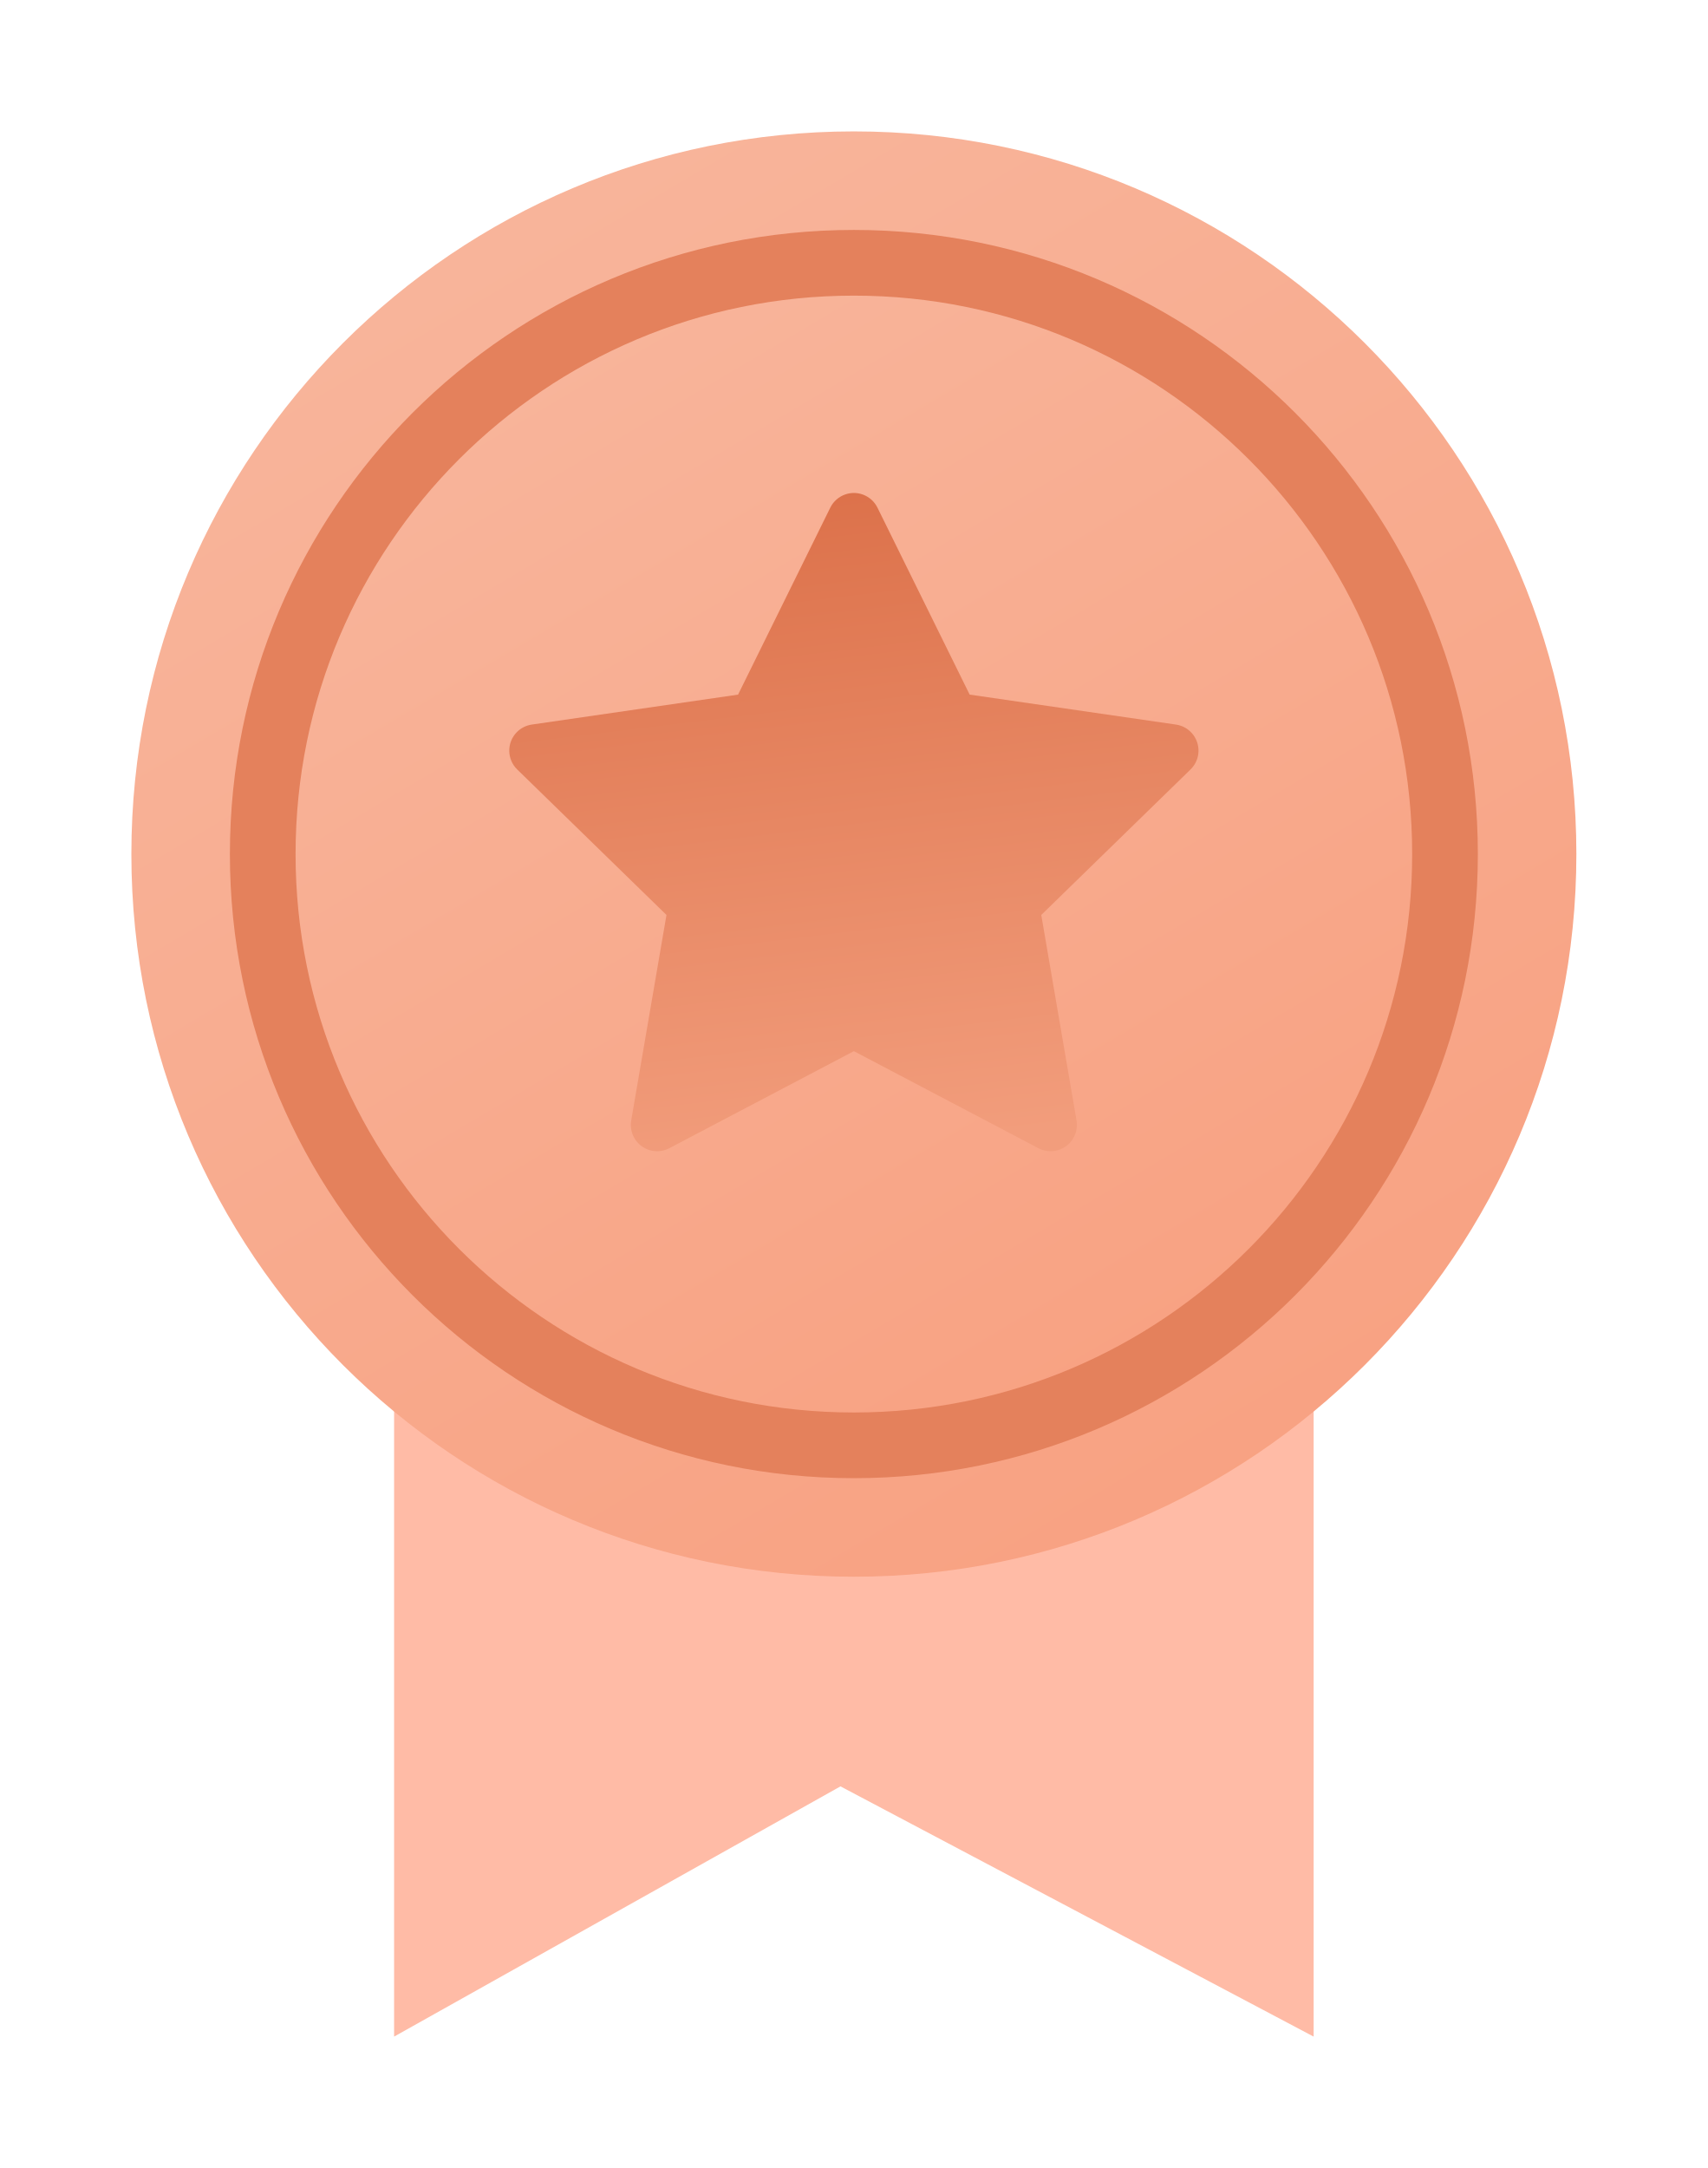
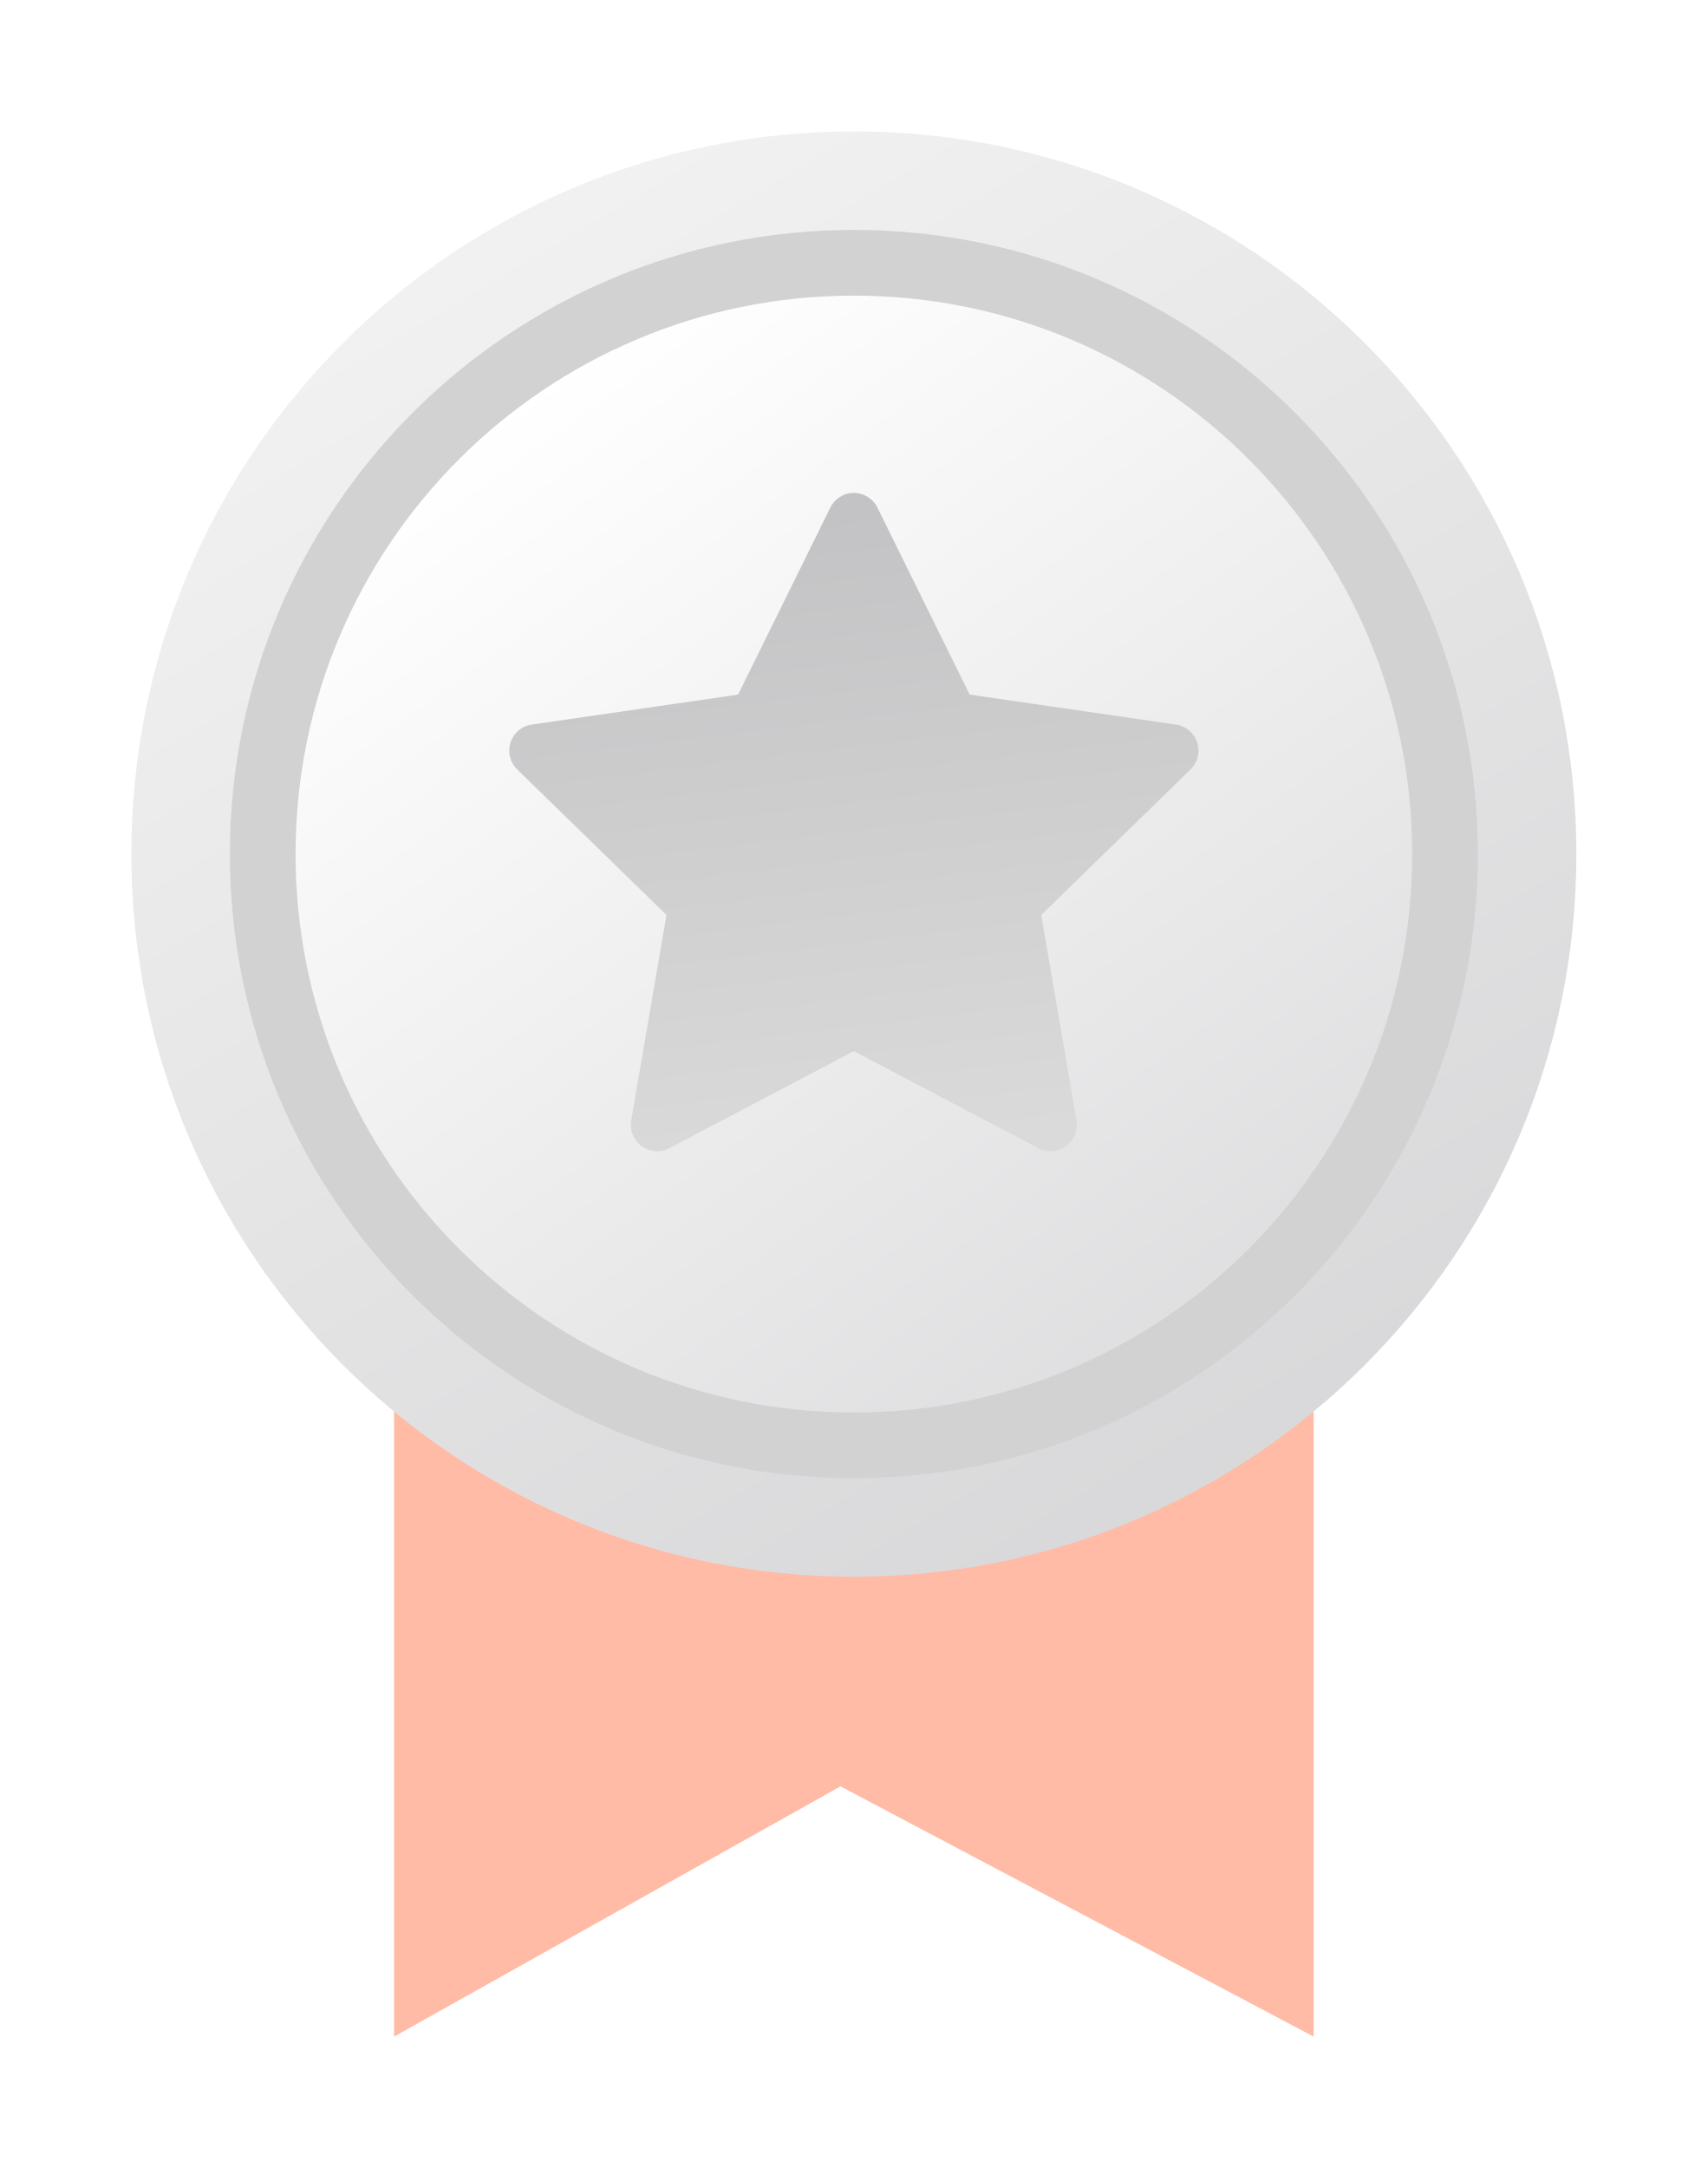
<svg xmlns="http://www.w3.org/2000/svg" width="26px" height="33px" viewBox="0 0 26 33" version="1.1">
  <defs>
    <linearGradient x1="27.77%" y1="6.866%" x2="82.907%" y2="100%" id="linearGradient-1">
-       <stop stop-color="#F8B49A" offset="0%" />
-       <stop stop-color="#F8A080" offset="100%" />
+       <stop stop-color="#F1F1F1" offset="0%" />
+       <stop stop-color="#D6D6D8" offset="100%" />
    </linearGradient>
-     <linearGradient x1="37.308%" y1="0%" x2="50%" y2="100%" id="linearGradient-2">
-       <stop stop-color="#DC714A" offset="0%" />
-       <stop stop-color="#F29D7C" offset="100%" />
+     <linearGradient x1="27.77%" y1="6.866%" x2="100%" y2="107.731%" id="linearGradient-2">
+       <stop stop-color="#FFFFFF" offset="0%" />
+       <stop stop-color="#D6D6D8" offset="100%" />
+     </linearGradient>
+     <linearGradient x1="37.308%" y1="0%" x2="50%" y2="100%" id="linearGradient-3">
+       <stop stop-color="#C2C2C4" offset="0%" />
+       <stop stop-color="#DADADA" offset="100%" />
    </linearGradient>
  </defs>
  <g id="页面-1" stroke="none" stroke-width="1" fill="none" fill-rule="evenodd">
-     <g id="总监管理视图-指标点评量" transform="translate(-30, -770)">
-       <g id="Group-6" transform="translate(30, 770)">
+     <g id="总监管理视图-指标点评量" transform="translate(-30, -821)">
+       <g id="Group-7" transform="translate(30, 821)">
        <polygon id="Rectangle" fill="#FFBBA6" points="6 17 20 17 20 31 12.796 27.191 6 31" />
        <circle id="Oval" fill="url(#linearGradient-1)" cx="13" cy="13" r="11" />
-         <circle id="Oval" stroke="#E4815C" fill="url(#linearGradient-1)" cx="13" cy="13" r="9" />
-         <path d="M13,16 L10.191,17.477 C9.995,17.58 9.753,17.505 9.65,17.309 C9.61,17.231 9.595,17.142 9.61,17.055 L10.147,13.927 L7.874,11.712 C7.716,11.557 7.713,11.304 7.867,11.146 C7.928,11.083 8.009,11.042 8.096,11.029 L11.237,10.573 L12.641,7.727 C12.739,7.529 12.979,7.447 13.177,7.545 C13.256,7.584 13.32,7.648 13.359,7.727 L14.763,10.573 L17.904,11.029 C18.123,11.061 18.274,11.264 18.243,11.483 C18.23,11.57 18.189,11.65 18.126,11.712 L15.853,13.927 L16.39,17.055 C16.427,17.273 16.281,17.48 16.063,17.517 C15.976,17.532 15.887,17.518 15.809,17.477 L13,16 Z" id="Star" fill="url(#linearGradient-2)" />
+         <circle id="Oval" stroke="#D2D2D2" fill="url(#linearGradient-2)" cx="13" cy="13" r="9" />
+         <path d="M13,16 L10.191,17.477 C9.995,17.58 9.753,17.505 9.65,17.309 C9.61,17.231 9.595,17.142 9.61,17.055 L10.147,13.927 L7.874,11.712 C7.716,11.557 7.713,11.304 7.867,11.146 C7.928,11.083 8.009,11.042 8.096,11.029 L11.237,10.573 L12.641,7.727 C12.739,7.529 12.979,7.447 13.177,7.545 C13.256,7.584 13.32,7.648 13.359,7.727 L14.763,10.573 L17.904,11.029 C18.123,11.061 18.274,11.264 18.243,11.483 C18.23,11.57 18.189,11.65 18.126,11.712 L15.853,13.927 L16.39,17.055 C16.427,17.273 16.281,17.48 16.063,17.517 C15.976,17.532 15.887,17.518 15.809,17.477 L13,16 Z" id="Star" fill="url(#linearGradient-3)" />
      </g>
    </g>
  </g>
</svg>
